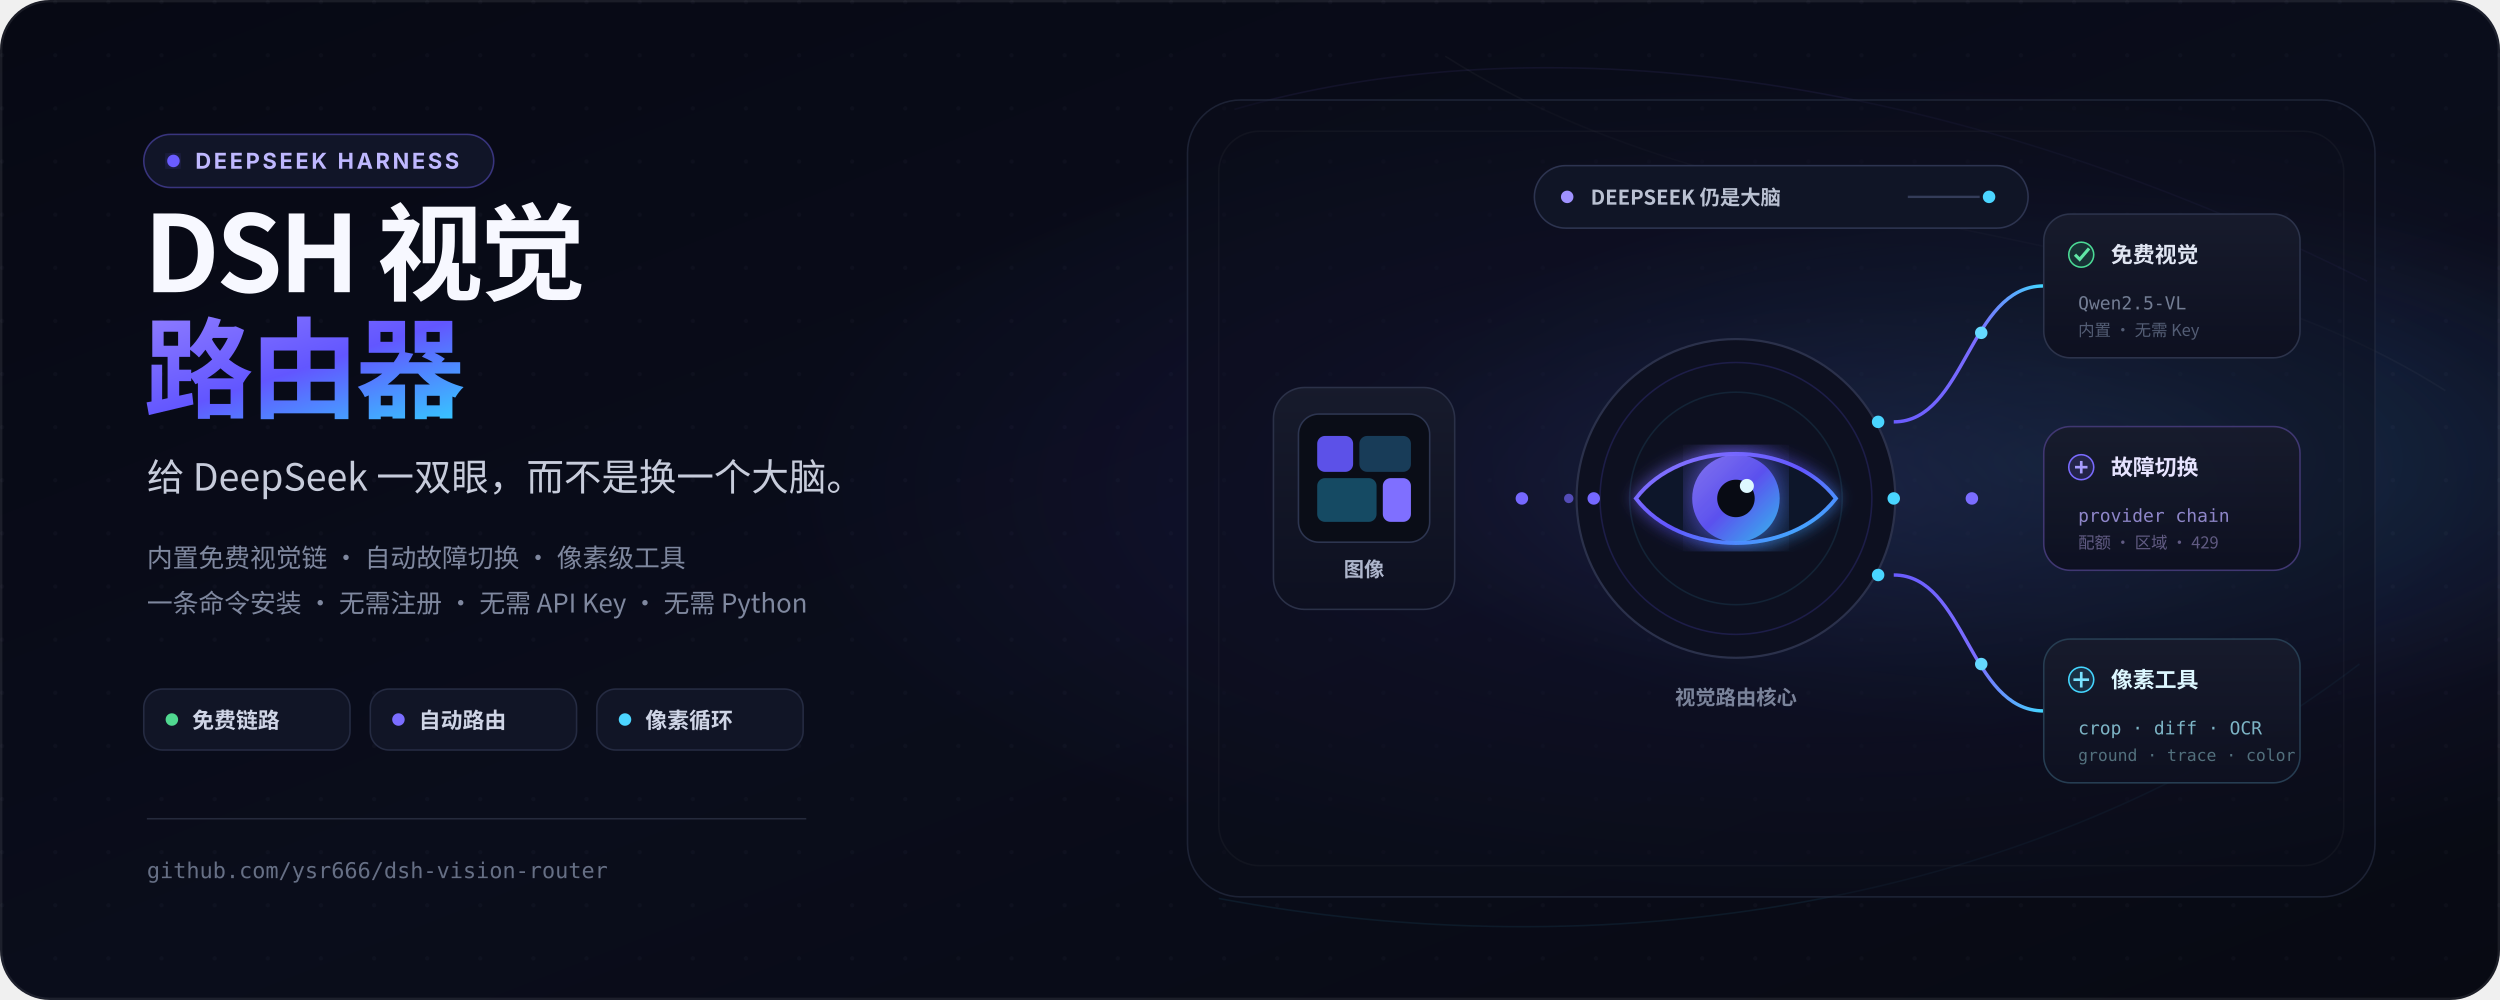
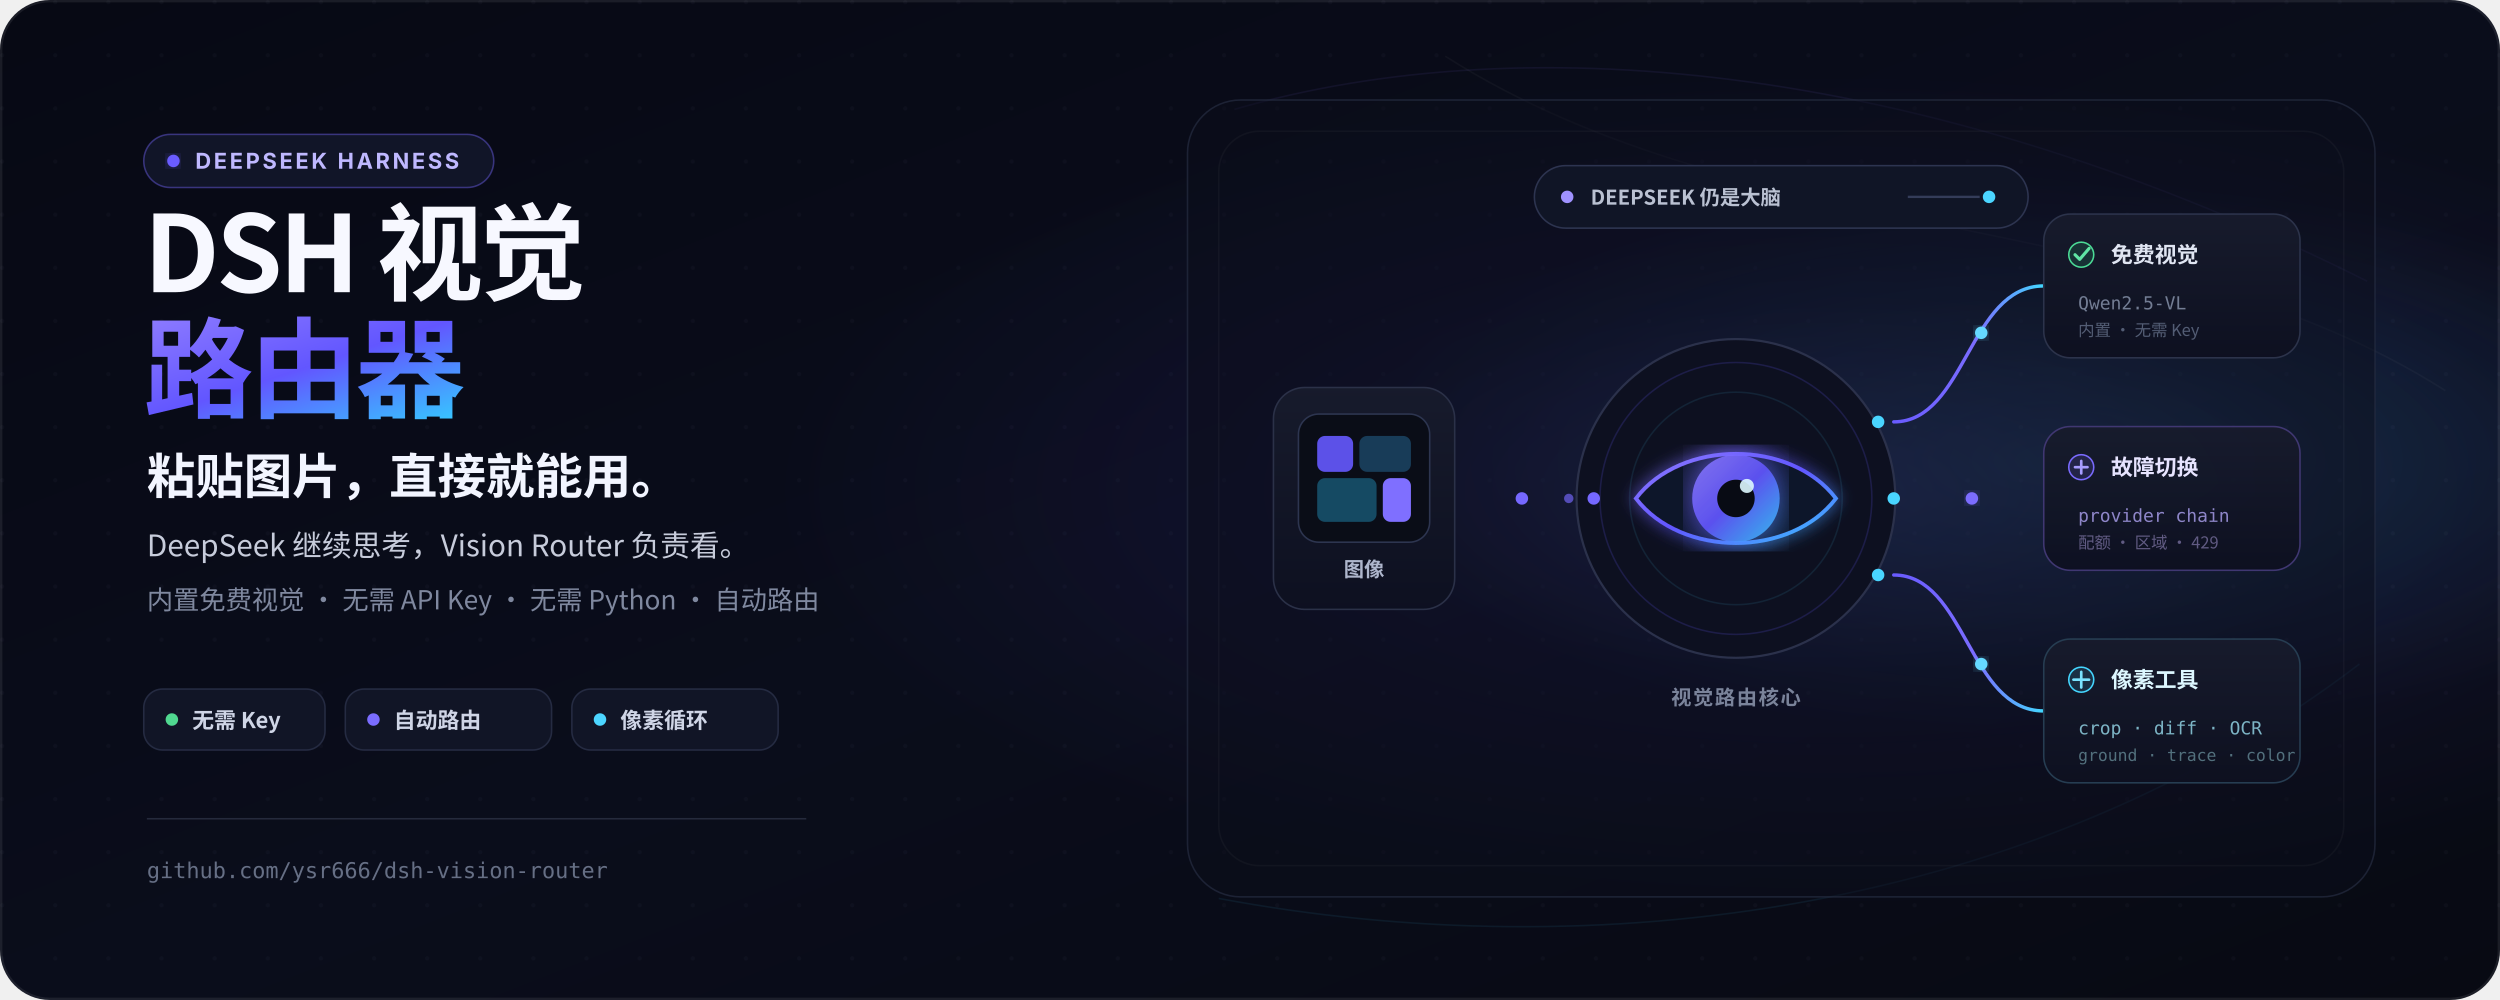
<svg xmlns="http://www.w3.org/2000/svg" width="1600" height="640" viewBox="0 0 1600 640">
  <defs>
    <linearGradient id="bg" x1="0" y1="0" x2="1" y2="1">
      <stop offset="0" stop-color="#070914" />
      <stop offset="0.52" stop-color="#0A0D1B" />
      <stop offset="1" stop-color="#080A13" />
    </linearGradient>
    <radialGradient id="violetGlow" cx="73%" cy="49%" r="42%">
      <stop offset="0" stop-color="#715CFF" stop-opacity=".23" />
      <stop offset=".45" stop-color="#604CFF" stop-opacity=".08" />
      <stop offset="1" stop-color="#604CFF" stop-opacity="0" />
    </radialGradient>
    <radialGradient id="cyanGlow" cx="82%" cy="46%" r="28%">
      <stop offset="0" stop-color="#46D8FF" stop-opacity=".15" />
      <stop offset="1" stop-color="#46D8FF" stop-opacity="0" />
    </radialGradient>
    <linearGradient id="iris" x1="0" y1="0" x2="1" y2="1">
      <stop offset="0" stop-color="#8D7BFF" />
      <stop offset=".5" stop-color="#6256FF" />
      <stop offset="1" stop-color="#36C8FF" />
    </linearGradient>
    <linearGradient id="route" x1="0" y1="0" x2="1" y2="0">
      <stop offset="0" stop-color="#695BFF" />
      <stop offset=".55" stop-color="#7B6DFF" />
      <stop offset="1" stop-color="#42D8FF" />
    </linearGradient>
    <linearGradient id="chip" x1="0" y1="0" x2="0" y2="1">
      <stop offset="0" stop-color="#171B2C" stop-opacity=".95" />
      <stop offset="1" stop-color="#0D1020" stop-opacity=".95" />
    </linearGradient>
+     <filter id="blur40">
+       <feGaussianBlur stdDeviation="40" />
+     </filter>
    <filter id="glow">
      <feGaussianBlur stdDeviation="5" result="b" />
      <feMerge>
        <feMergeNode in="b" />
        <feMergeNode in="SourceGraphic" />
      </feMerge>
    </filter>
    <filter id="softGlow">
      <feGaussianBlur stdDeviation="12" result="b" />
      <feMerge>
        <feMergeNode in="b" />
        <feMergeNode in="SourceGraphic" />
      </feMerge>
    </filter>
    <pattern id="dots" width="34" height="34" patternUnits="userSpaceOnUse">
      <circle cx="1.4" cy="1.4" r="1.35" fill="#65708A" opacity=".12" />
    </pattern>
  </defs>
  <rect width="1600" height="640" rx="32" fill="url(#bg)" />
  <rect width="1600" height="640" rx="32" fill="url(#dots)" opacity=".45" />
  <rect width="1600" height="640" rx="32" fill="url(#violetGlow)" />
  <rect width="1600" height="640" rx="32" fill="url(#cyanGlow)" />
-   <path d="M790 70 C980 15 1240 42 1515 180" fill="none" stroke="#8D7BFF" stroke-opacity=".08" />
-   <path d="M780 575 C1020 620 1300 585 1510 425" fill="none" stroke="#47CFFF" stroke-opacity=".08" />
-   <path d="M925 36 C1120 160 1380 132 1565 250" fill="none" stroke="#FFFFFF" stroke-opacity=".035" />
+   <path d="M790 70 C980 15 1240 42 1515 180" fill="none" stroke="#8D7BFF" stroke-opacity=".08" stroke-width="1" />
+   <path d="M780 575 C1020 620 1300 585 1510 425" fill="none" stroke="#47CFFF" stroke-opacity=".08" stroke-width="1" />
+   <path d="M925 36 C1120 160 1380 132 1565 250" fill="none" stroke="#FFFFFF" stroke-opacity=".035" stroke-width="1" />
  <g transform="translate(92,86)">
    <g>
      <rect x="0" y="0" width="224" height="34" rx="17" fill="#111528" stroke="#7568FF" stroke-opacity=".42" />
      <circle cx="19" cy="17" r="4" fill="#6A5BFF" filter="url(#glow)" />
      <text x="33" y="22" fill="#BFB8FF" font-family="Inter, Arial, sans-serif" font-size="14" font-weight="700" letter-spacing="1.7">DEEPSEEK HARNESS</text>
    </g>
    <text x="0" y="101" fill="#F7F8FF" font-family="PingFang SC, Noto Sans CJK SC, Microsoft YaHei, Inter, Arial, sans-serif" font-size="68" font-weight="800" letter-spacing="-2.2">DSH 视觉</text>
    <text x="0" y="176" fill="url(#iris)" font-family="PingFang SC, Noto Sans CJK SC, Microsoft YaHei, Inter, Arial, sans-serif" font-size="70" font-weight="800" letter-spacing="-2.2">路由器</text>
-     <text x="2" y="228" fill="#C7CCDB" font-family="PingFang SC, Noto Sans CJK SC, Microsoft YaHei, Inter, Arial, sans-serif" font-size="24">给 DeepSeek 一双眼，而不是换一个大脑。</text>
-     <text x="2" y="277" fill="#7F889F" font-family="PingFang SC, Noto Sans CJK SC, Microsoft YaHei, Inter, Arial, sans-serif" font-size="16.5">内置免费视觉链 · 自动故障切换 · 像素级工具</text>
-     <text x="2" y="306" fill="#7F889F" font-family="PingFang SC, Noto Sans CJK SC, Microsoft YaHei, Inter, Arial, sans-serif" font-size="16.5">一条命令安装 · 无需注册 · 无需 API Key · 无需 Python</text>
-     <g transform="translate(0,355)" fill="#CFD5E6" font-family="PingFang SC, Noto Sans CJK SC, Microsoft YaHei, Inter, Arial, sans-serif" font-size="14" font-weight="650">
+     <text x="2" y="230" fill="#F2F5FF" font-family="PingFang SC, Noto Sans CJK SC, Microsoft YaHei, Inter, Arial, sans-serif" font-size="31" font-weight="700">粘贴图片，直接就能用。</text>
+     <text x="2" y="270" fill="#C7CCDB" font-family="PingFang SC, Noto Sans CJK SC, Microsoft YaHei, Inter, Arial, sans-serif" font-size="19" font-weight="500">DeepSeek 继续思考，Vision Router 负责看。</text>
+     <text x="2" y="304" fill="#7F889F" font-family="PingFang SC, Noto Sans CJK SC, Microsoft YaHei, Inter, Arial, sans-serif" font-size="16.8" font-weight="500">内置免费视觉 · 无需 API Key · 无需 Python · 自动路由</text>
+     <g transform="translate(0,355)">
      <g>
-         <rect width="132" height="39" rx="12" fill="#111526" stroke="#252B42" />
+         <rect x="0" y="0" width="116" height="39" rx="12" fill="#111526" stroke="#252B42" />
        <circle cx="18" cy="19.5" r="4" fill="#50D890" />
-         <text x="31" y="25">免费链路</text>
+         <text x="31" y="25" fill="#CFD5E6" font-family="PingFang SC, Noto Sans CJK SC, Microsoft YaHei, Inter, Arial, sans-serif" font-size="14" font-weight="650">无需 Key</text>
      </g>
-       <g transform="translate(145,0)">
-         <rect width="132" height="39" rx="12" fill="#111526" stroke="#252B42" />
+       <g transform="translate(129,0)">
+         <rect x="0" y="0" width="132" height="39" rx="12" fill="#111526" stroke="#252B42" />
        <circle cx="18" cy="19.5" r="4" fill="#7B6DFF" />
-         <text x="31" y="25">自动路由</text>
+         <text x="31" y="25" fill="#CFD5E6" font-family="PingFang SC, Noto Sans CJK SC, Microsoft YaHei, Inter, Arial, sans-serif" font-size="14" font-weight="650">自动路由</text>
      </g>
-       <g transform="translate(290,0)">
-         <rect width="132" height="39" rx="12" fill="#111526" stroke="#252B42" />
+       <g transform="translate(274,0)">
+         <rect x="0" y="0" width="132" height="39" rx="12" fill="#111526" stroke="#252B42" />
        <circle cx="18" cy="19.5" r="4" fill="#4CD5FF" />
-         <text x="31" y="25">像素循环</text>
+         <text x="31" y="25" fill="#CFD5E6" font-family="PingFang SC, Noto Sans CJK SC, Microsoft YaHei, Inter, Arial, sans-serif" font-size="14" font-weight="650">像素循环</text>
      </g>
    </g>
    <g transform="translate(2,438)">
      <path d="M0 0 H422" stroke="#252A3C" />
      <text x="0" y="38" fill="#666F85" font-family="ui-monospace, SFMono-Regular, Menlo, monospace" font-size="14">github.com/ysr666/dsh-vision-router</text>
    </g>
  </g>
  <g>
    <rect x="760" y="64" width="760" height="510" rx="34" fill="#0C0F1C" fill-opacity=".45" stroke="#252B40" stroke-opacity=".72" />
    <rect x="780" y="84" width="720" height="470" rx="26" fill="none" stroke="#FFFFFF" stroke-opacity=".035" />
    <g transform="translate(815,248)">
-       <rect width="116" height="142" rx="20" fill="url(#chip)" stroke="#2B3148" />
+       <rect x="0" y="0" width="116" height="142" rx="20" fill="url(#chip)" stroke="#2B3148" />
      <rect x="16" y="17" width="84" height="82" rx="13" fill="#0A0D17" stroke="#2D3550" />
      <rect x="28" y="31" width="23" height="23" rx="5" fill="#5C51E8" />
      <rect x="55" y="31" width="33" height="23" rx="5" fill="#183C58" />
      <rect x="28" y="58" width="38" height="28" rx="5" fill="#154A63" />
      <rect x="70" y="58" width="18" height="28" rx="5" fill="#7F6FFF" />
      <text x="58" y="121" text-anchor="middle" fill="#AEB6CC" font-family="PingFang SC, Noto Sans CJK SC, Microsoft YaHei, Inter, Arial, sans-serif" font-size="13" font-weight="700">图像</text>
    </g>
    <path d="M931 319 C978 319 995 319 1032 319" fill="none" stroke="url(#route)" stroke-width="2.7" stroke-linecap="round" filter="url(#glow)" />
    <circle cx="974" cy="319" r="4" fill="#7668FF" />
    <circle cx="1004" cy="319" r="3" fill="#7668FF" opacity=".65" />
    <g transform="translate(1111,319)">
-       <circle r="102" fill="#0D1020" stroke="#2B314B" stroke-width="1.4" />
-       <circle r="87" fill="none" stroke="#6659FF" stroke-opacity=".18" />
-       <circle r="68" fill="none" stroke="#46D7FF" stroke-opacity=".10" />
+       <circle cx="0" cy="0" r="102" fill="#0D1020" stroke="#2B314B" stroke-width="1.4" />
+       <circle cx="0" cy="0" r="87" fill="none" stroke="#6659FF" stroke-opacity=".18" />
+       <circle cx="0" cy="0" r="68" fill="none" stroke="#46D7FF" stroke-opacity=".10" />
      <path d="M-64 0 C-35 -38 35 -38 64 0 C35 38 -35 38 -64 0Z" fill="#11162A" stroke="url(#iris)" stroke-width="2.5" filter="url(#glow)" />
-       <circle r="28" fill="url(#iris)" opacity=".92" filter="url(#softGlow)" />
-       <circle r="12" fill="#080B14" />
-       <circle cx="7" cy="-8" r="4.5" fill="#DDF8FF" />
-       <circle cx="-91" r="4" fill="#7568FF" />
+       <circle cx="0" cy="0" r="28" fill="url(#iris)" opacity=".92" filter="url(#softGlow)" />
+       <circle cx="0" cy="0" r="12" fill="#080B14" />
+       <circle cx="7" cy="-8" r="4.5" fill="#DDF8FF" opacity=".9" />
+       <circle cx="-91" cy="0" r="4" fill="#7568FF" />
      <circle cx="91" cy="-49" r="4" fill="#49D5FF" />
-       <circle cx="101" r="4" fill="#49D5FF" />
+       <circle cx="101" cy="0" r="4" fill="#49D5FF" />
      <circle cx="91" cy="49" r="4" fill="#49D5FF" />
-       <text x="0" y="132" text-anchor="middle" fill="#7A839A" font-family="PingFang SC, Noto Sans CJK SC, Microsoft YaHei, Inter, Arial, sans-serif" font-size="13" font-weight="700">视觉路由核心</text>
+       <text x="0" y="132" text-anchor="middle" fill="#7A839A" font-family="PingFang SC, Noto Sans CJK SC, Microsoft YaHei, Inter, Arial, sans-serif" font-size="13" font-weight="700" letter-spacing="1.0">视觉路由核心</text>
    </g>
-     <path d="M1212 270 C1258 270 1260 183 1308 183" fill="none" stroke="url(#route)" stroke-width="2.2" />
-     <path d="M1214 319 C1264 319 1266 319 1308 319" fill="none" stroke="url(#route)" stroke-width="2.2" />
-     <path d="M1212 368 C1258 368 1260 455 1308 455" fill="none" stroke="url(#route)" stroke-width="2.2" />
-     <circle cx="1268" cy="213" r="4" fill="#65D9FF" />
-     <circle cx="1262" cy="319" r="4" fill="#7B6DFF" />
-     <circle cx="1268" cy="425" r="4" fill="#65D9FF" />
+     <path d="M1212 270 C1258 270 1260 183 1308 183" fill="none" stroke="url(#route)" stroke-width="2.2" stroke-linecap="round" />
+     <path d="M1214 319 C1264 319 1266 319 1308 319" fill="none" stroke="url(#route)" stroke-width="2.2" stroke-linecap="round" />
+     <path d="M1212 368 C1258 368 1260 455 1308 455" fill="none" stroke="url(#route)" stroke-width="2.2" stroke-linecap="round" />
+     <circle cx="1268" cy="213" r="4" fill="#65D9FF" filter="url(#glow)" />
+     <circle cx="1262" cy="319" r="4" fill="#7B6DFF" filter="url(#glow)" />
+     <circle cx="1268" cy="425" r="4" fill="#65D9FF" filter="url(#glow)" />
    <g transform="translate(1308,137)">
-       <rect width="164" height="92" rx="17" fill="url(#chip)" stroke="#2C334B" />
+       <rect x="0" y="0" width="164" height="92" rx="17" fill="url(#chip)" stroke="#2C334B" />
      <circle cx="24" cy="26" r="8" fill="#2ED887" fill-opacity=".14" stroke="#4BDB96" />
-       <path d="M20 26 l3 3 l6 -7" fill="none" stroke="#60E6A5" stroke-width="2" />
+       <path d="M20 26 l3 3 l6 -7" fill="none" stroke="#60E6A5" stroke-width="2" stroke-linecap="round" stroke-linejoin="round" />
      <text x="43" y="31" fill="#E0E5F2" font-family="PingFang SC, Noto Sans CJK SC, Microsoft YaHei, Inter, Arial, sans-serif" font-size="14" font-weight="700">免费视觉</text>
-       <text x="22" y="61" fill="#737D94" font-family="monospace" font-size="11.5">Qwen2.5-VL</text>
+       <text x="22" y="61" fill="#737D94" font-family="ui-monospace, SFMono-Regular, Menlo, monospace" font-size="11.5">Qwen2.5-VL</text>
      <text x="22" y="78" fill="#535D74" font-family="PingFang SC, Noto Sans CJK SC, Microsoft YaHei, Inter, Arial, sans-serif" font-size="10.5">内置 · 无需 Key</text>
    </g>
    <g transform="translate(1308,273)">
-       <rect width="164" height="92" rx="17" fill="url(#chip)" stroke="#403772" />
+       <rect x="0" y="0" width="164" height="92" rx="17" fill="url(#chip)" stroke="#403772" />
      <circle cx="24" cy="26" r="8" fill="#7A6BFF" fill-opacity=".15" stroke="#7A6BFF" />
-       <path d="M20 26 h8 M24 22 v8" stroke="#A79DFF" stroke-width="1.7" />
+       <path d="M20 26 h8 M24 22 v8" stroke="#A79DFF" stroke-width="1.7" stroke-linecap="round" />
      <text x="43" y="31" fill="#E7E4FF" font-family="PingFang SC, Noto Sans CJK SC, Microsoft YaHei, Inter, Arial, sans-serif" font-size="14" font-weight="700">故障切换</text>
-       <text x="22" y="61" fill="#8E86C9" font-family="monospace" font-size="11.5">provider chain</text>
+       <text x="22" y="61" fill="#8E86C9" font-family="ui-monospace, SFMono-Regular, Menlo, monospace" font-size="11.5">provider chain</text>
      <text x="22" y="78" fill="#615B83" font-family="PingFang SC, Noto Sans CJK SC, Microsoft YaHei, Inter, Arial, sans-serif" font-size="10.5">配额 · 区域 · 429</text>
    </g>
    <g transform="translate(1308,409)">
-       <rect width="164" height="92" rx="17" fill="url(#chip)" stroke="#263D52" />
+       <rect x="0" y="0" width="164" height="92" rx="17" fill="url(#chip)" stroke="#263D52" />
      <circle cx="24" cy="26" r="8" fill="#43D6FF" fill-opacity=".13" stroke="#44D6FF" />
-       <path d="M19 26 h10 M24 21 v10" stroke="#7AE3FF" stroke-width="1.7" />
+       <path d="M19 26 h10 M24 21 v10" stroke="#7AE3FF" stroke-width="1.7" stroke-linecap="round" />
      <text x="43" y="31" fill="#DDF7FF" font-family="PingFang SC, Noto Sans CJK SC, Microsoft YaHei, Inter, Arial, sans-serif" font-size="14" font-weight="700">像素工具</text>
-       <text x="22" y="61" fill="#7DB5C6" font-family="monospace" font-size="11.5">crop · diff · OCR</text>
-       <text x="22" y="78" fill="#52707D" font-family="monospace" font-size="10.5">ground · trace · color</text>
+       <text x="22" y="61" fill="#7DB5C6" font-family="ui-monospace, SFMono-Regular, Menlo, monospace" font-size="11.5">crop · diff · OCR</text>
+       <text x="22" y="78" fill="#52707D" font-family="ui-monospace, SFMono-Regular, Menlo, monospace" font-size="10.5">ground · trace · color</text>
    </g>
    <g transform="translate(982,106)">
-       <rect width="316" height="40" rx="20" fill="#101526" stroke="#2D3450" />
+       <rect x="0" y="0" width="316" height="40" rx="20" fill="#101526" stroke="#2D3450" />
      <circle cx="21" cy="20" r="4" fill="#A092FF" />
      <text x="36" y="25" fill="#BAC1D2" font-family="PingFang SC, Noto Sans CJK SC, Microsoft YaHei, Inter, Arial, sans-serif" font-size="13" font-weight="650">DEEPSEEK 仍是大脑</text>
      <path d="M239 20 h46" stroke="#343C59" stroke-width="1.5" />
      <circle cx="291" cy="20" r="4" fill="#4BD5FF" />
    </g>
  </g>
  <rect x=".75" y=".75" width="1598.5" height="638.5" rx="31.25" fill="none" stroke="#FFFFFF" stroke-opacity=".08" stroke-width="1.5" />
</svg>
